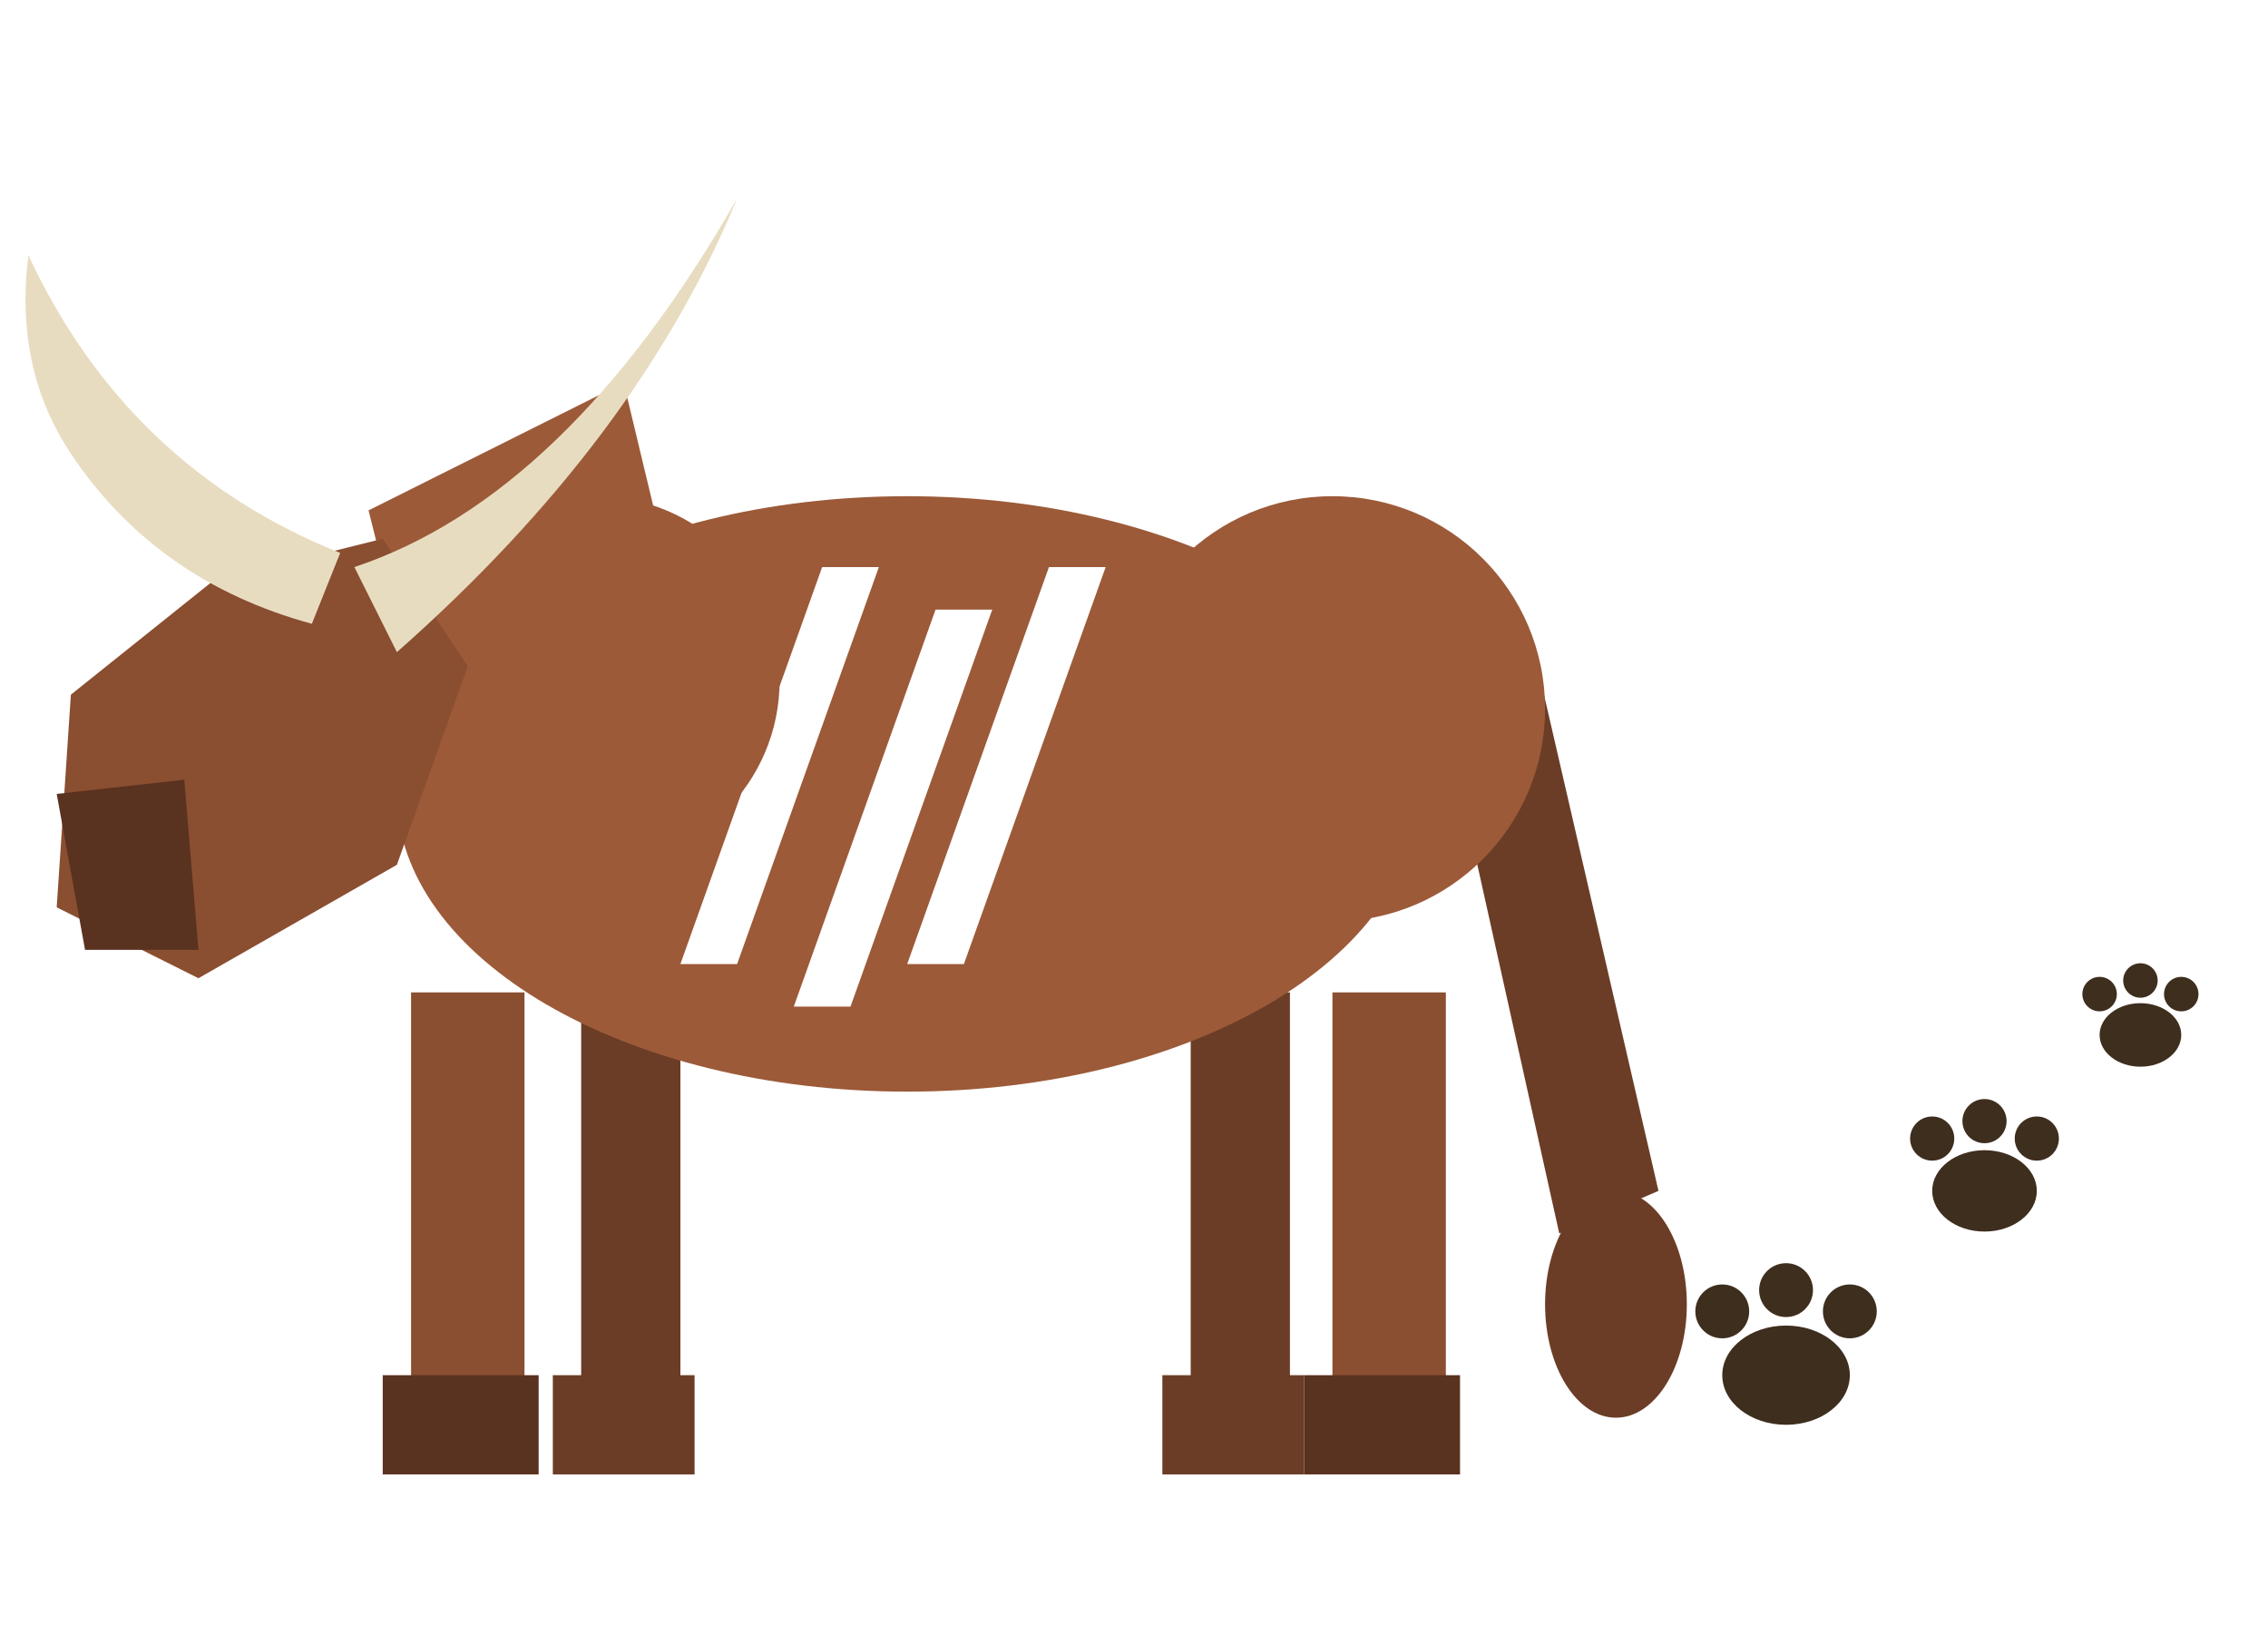
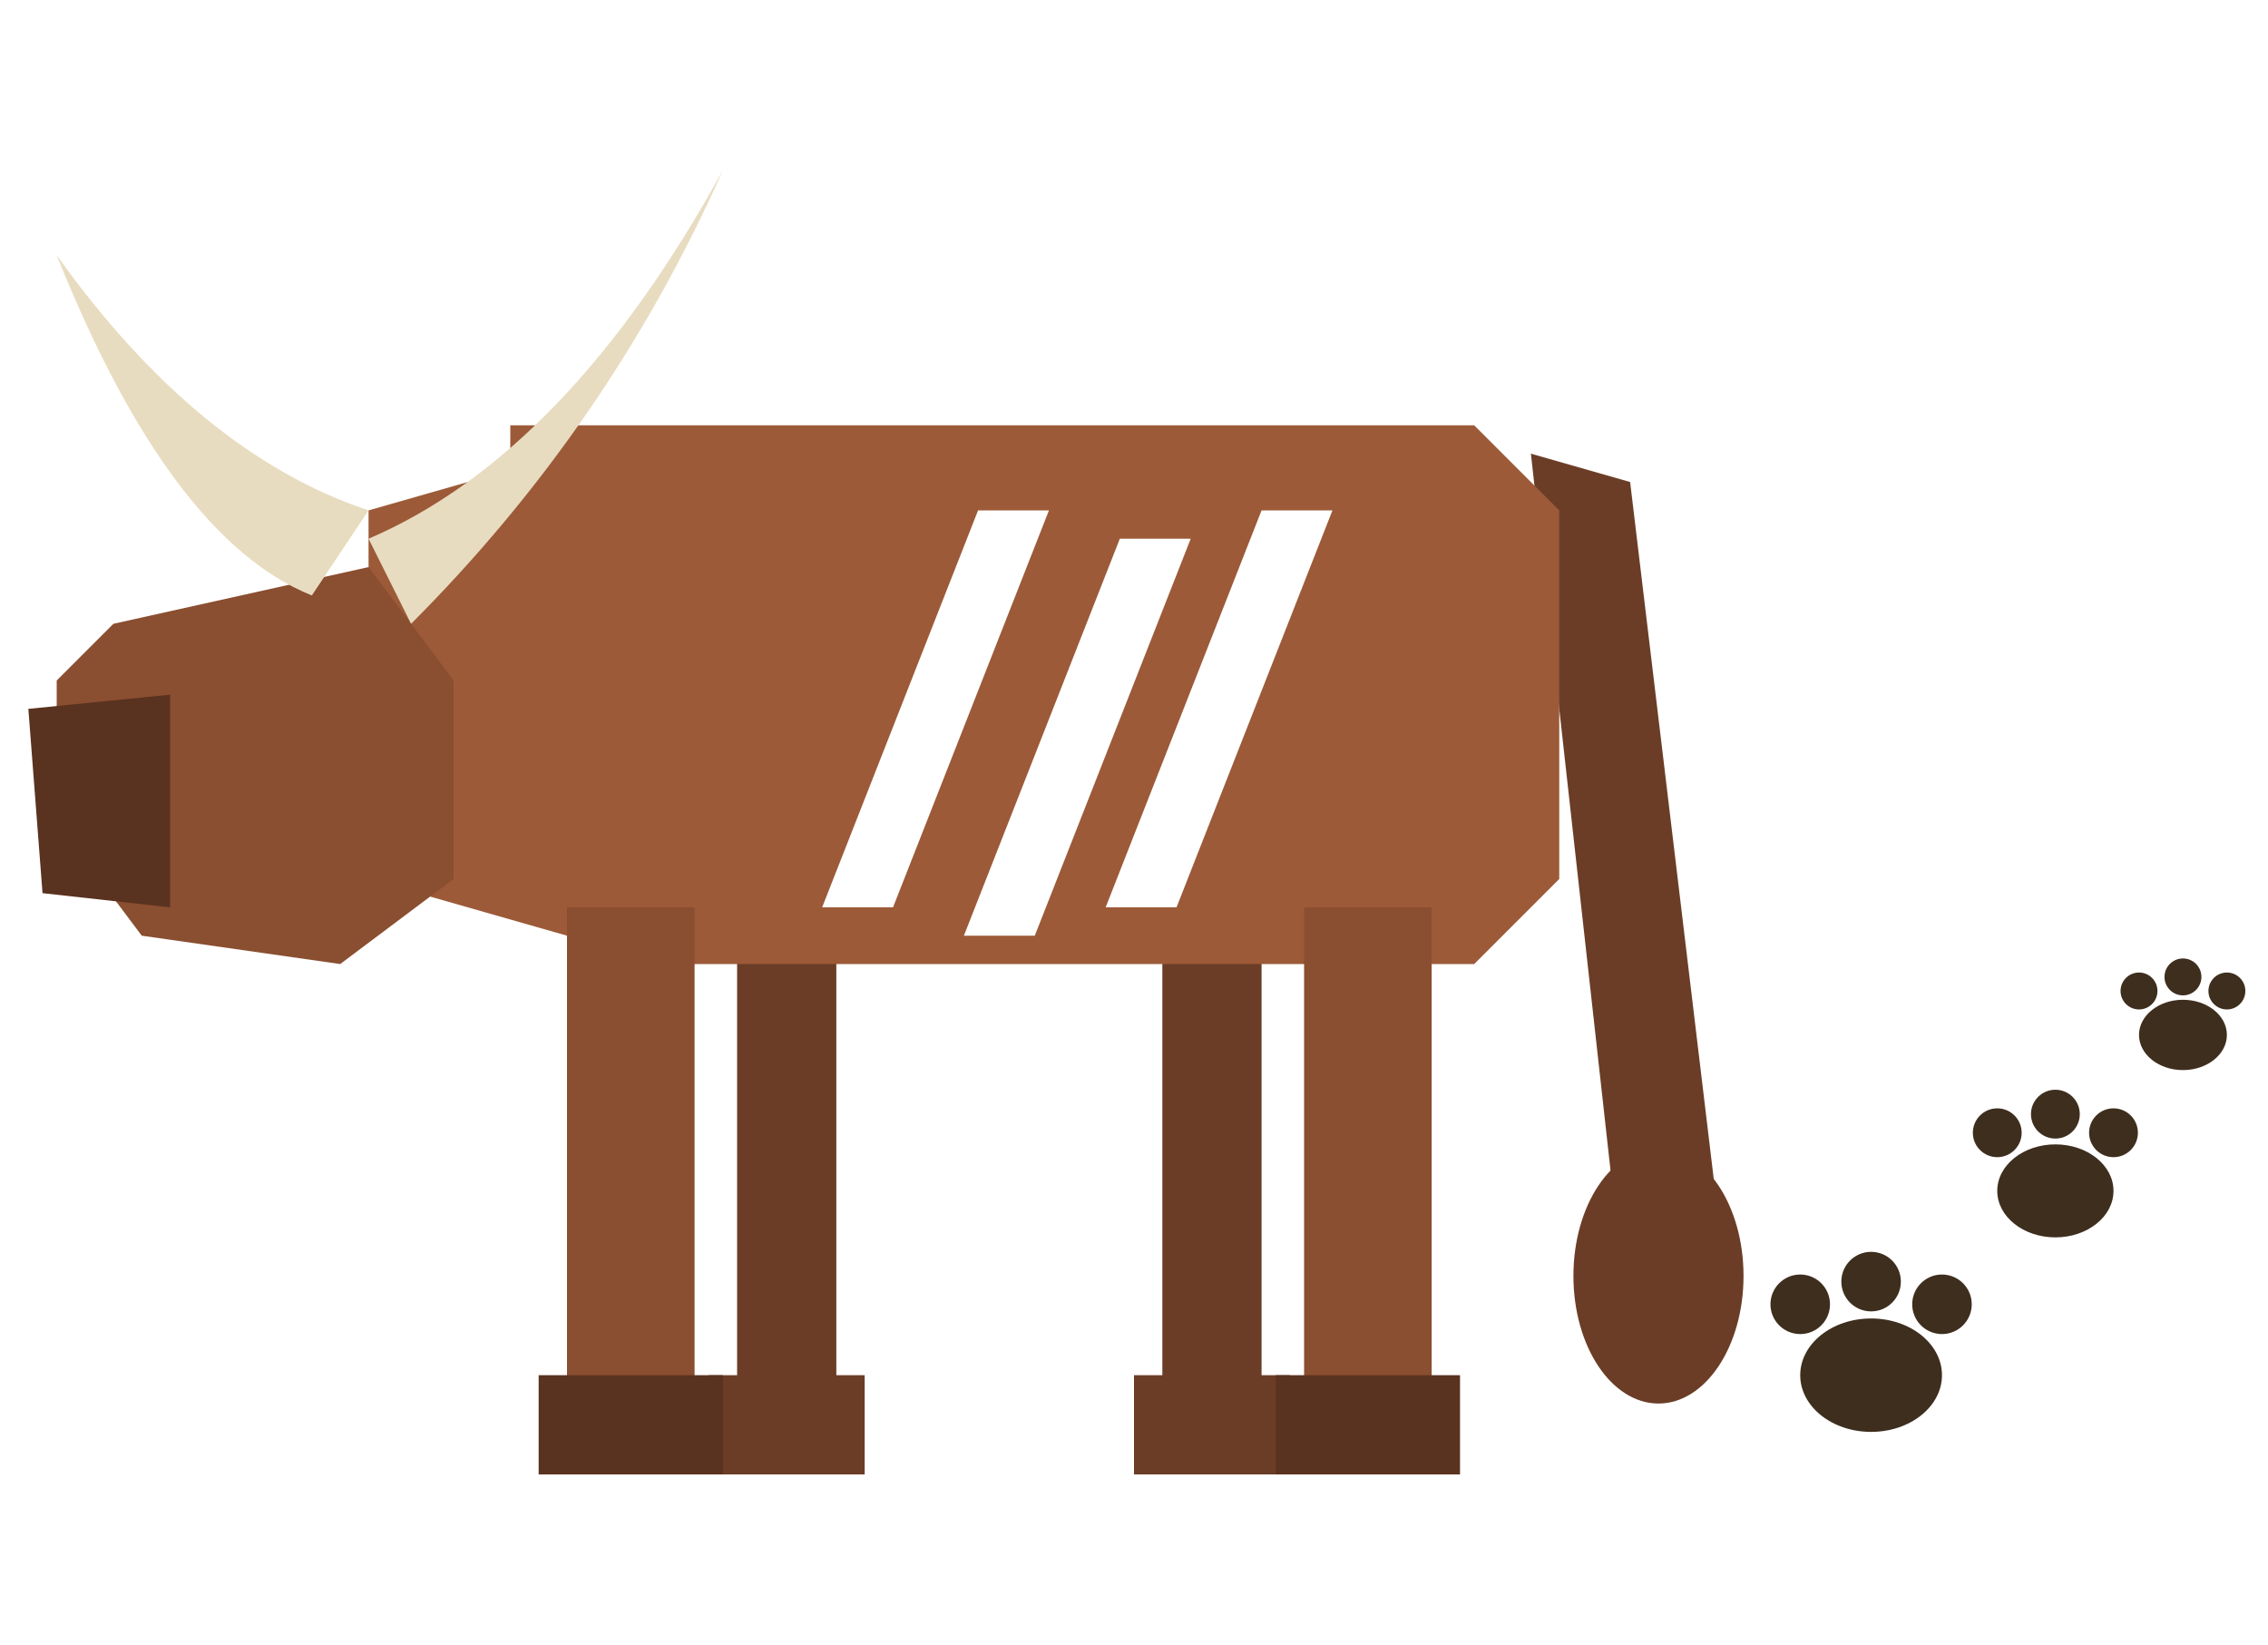
<svg xmlns="http://www.w3.org/2000/svg" width="160" height="116" viewBox="0 0 160 116">
  <g fill="#6B3D26">
-     <rect x="41" y="70" width="7" height="34" />
-     <rect x="84" y="70" width="7" height="34" />
-     <rect x="39" y="97" width="10" height="7" />
-     <rect x="82" y="97" width="10" height="7" />
+     <rect x="52" y="64" width="7" height="40" />
+     <rect x="82" y="64" width="7" height="40" />
+     <rect x="50" y="97" width="11" height="7" />
+     <rect x="80" y="97" width="11" height="7" />
  </g>
-   <polygon points="100,42 108,45 117,84 110,87" fill="#6B3D26" />
-   <ellipse cx="114" cy="92" rx="5" ry="8" fill="#6B3D26" />
-   <circle cx="42" cy="48" r="13" fill="#9C5A38" />
-   <circle cx="94" cy="50" r="15" fill="#9C5A38" />
-   <path fill-rule="evenodd" fill="#9C5A38" d="M28,56 a36,21 0 1,0 72,0 a36,21 0 1,0 -72,0 M48,68 L52,68 L62,40 L58,40 Z M56,71 L60,71 L70,43 L66,43 Z M64,68 L68,68 L78,40 L74,40 Z" />
+   <polygon points="108,32 115,34 121,84 114,86" fill="#6B3D26" />
+   <ellipse cx="117" cy="90" rx="6" ry="9" fill="#6B3D26" />
+   <polygon points="26,36 40,32 40,66 26,62" fill="#9C5A38" />
+   <path fill-rule="evenodd" fill="#9C5A38" d="M36,30 L104,30 L110,36 L110,62 L104,68 L42,68 L36,62 L36,36 Z M58,64 L63,64 L74,36 L69,36 Z M68,66 L73,66 L84,38 L79,38 Z M78,64 L83,64 L94,36 L89,36 Z" />
  <g fill="#8A4E30">
-     <rect x="29" y="70" width="8" height="34" />
-     <rect x="94" y="70" width="8" height="34" />
+     <rect x="40" y="64" width="9" height="40" />
+     <rect x="92" y="64" width="9" height="40" />
  </g>
  <g fill="#5A3220">
-     <rect x="27" y="97" width="11" height="7" />
-     <rect x="92" y="97" width="11" height="7" />
+     <rect x="38" y="97" width="13" height="7" />
+     <rect x="90" y="97" width="13" height="7" />
  </g>
-   <polygon points="26,36 44,27 50,52 32,60" fill="#9C5A38" />
-   <polygon points="27,38 33,47 28,61 14,69 4,64 5,49 15,41" fill="#8A4E30" />
-   <polygon points="4,56 13,55 14,67 6,67" fill="#5A3220" />
-   <path d="M22,44 Q11,41 5,32 Q1,26 2,18 Q9,33 24,39 Z" fill="#E8DCC0" />
-   <path d="M25,40 Q40,35 52,14 Q45,31 28,46 Z" fill="#E8DCC0" />
+   <polygon points="8,44 26,40 32,48 32,62 24,68 10,66 4,58 4,48" fill="#8A4E30" />
+   <polygon points="2,50 12,49 12,64 3,63" fill="#5A3220" />
+   <path d="M22,42 Q12,38 4,18 Q14,32 26,36 Z" fill="#E8DCC0" />
+   <path d="M26,38 Q40,32 51,12 Q43,30 29,44 Z" fill="#E8DCC0" />
  <g fill="#3E2E1E">
-     <g transform="translate(126,97)">
-       <ellipse cx="0" cy="0" rx="4.5" ry="3.5" />
-       <circle cx="-4.5" cy="-4.5" r="1.9" />
-       <circle cx="0" cy="-6" r="1.9" />
-       <circle cx="4.5" cy="-4.5" r="1.9" />
+     <g transform="translate(132,97)">
+       <ellipse cx="0" cy="0" rx="5" ry="4" />
+       <circle cx="-5" cy="-5" r="2.1" />
+       <circle cx="0" cy="-6.6" r="2.1" />
+       <circle cx="5" cy="-5" r="2.1" />
    </g>
-     <g transform="translate(140,84) scale(0.82)">
-       <ellipse cx="0" cy="0" rx="4.5" ry="3.5" />
-       <circle cx="-4.5" cy="-4.5" r="1.9" />
-       <circle cx="0" cy="-6" r="1.9" />
-       <circle cx="4.5" cy="-4.5" r="1.9" />
+     <g transform="translate(145,84) scale(0.82)">
+       <ellipse cx="0" cy="0" rx="5" ry="4" />
+       <circle cx="-5" cy="-5" r="2.1" />
+       <circle cx="0" cy="-6.6" r="2.1" />
+       <circle cx="5" cy="-5" r="2.1" />
    </g>
-     <g transform="translate(151,73) scale(0.64)">
-       <ellipse cx="0" cy="0" rx="4.5" ry="3.5" />
-       <circle cx="-4.5" cy="-4.5" r="1.9" />
-       <circle cx="0" cy="-6" r="1.9" />
-       <circle cx="4.5" cy="-4.5" r="1.9" />
+     <g transform="translate(154,73) scale(0.62)">
+       <ellipse cx="0" cy="0" rx="5" ry="4" />
+       <circle cx="-5" cy="-5" r="2.1" />
+       <circle cx="0" cy="-6.6" r="2.1" />
+       <circle cx="5" cy="-5" r="2.1" />
    </g>
  </g>
</svg>
